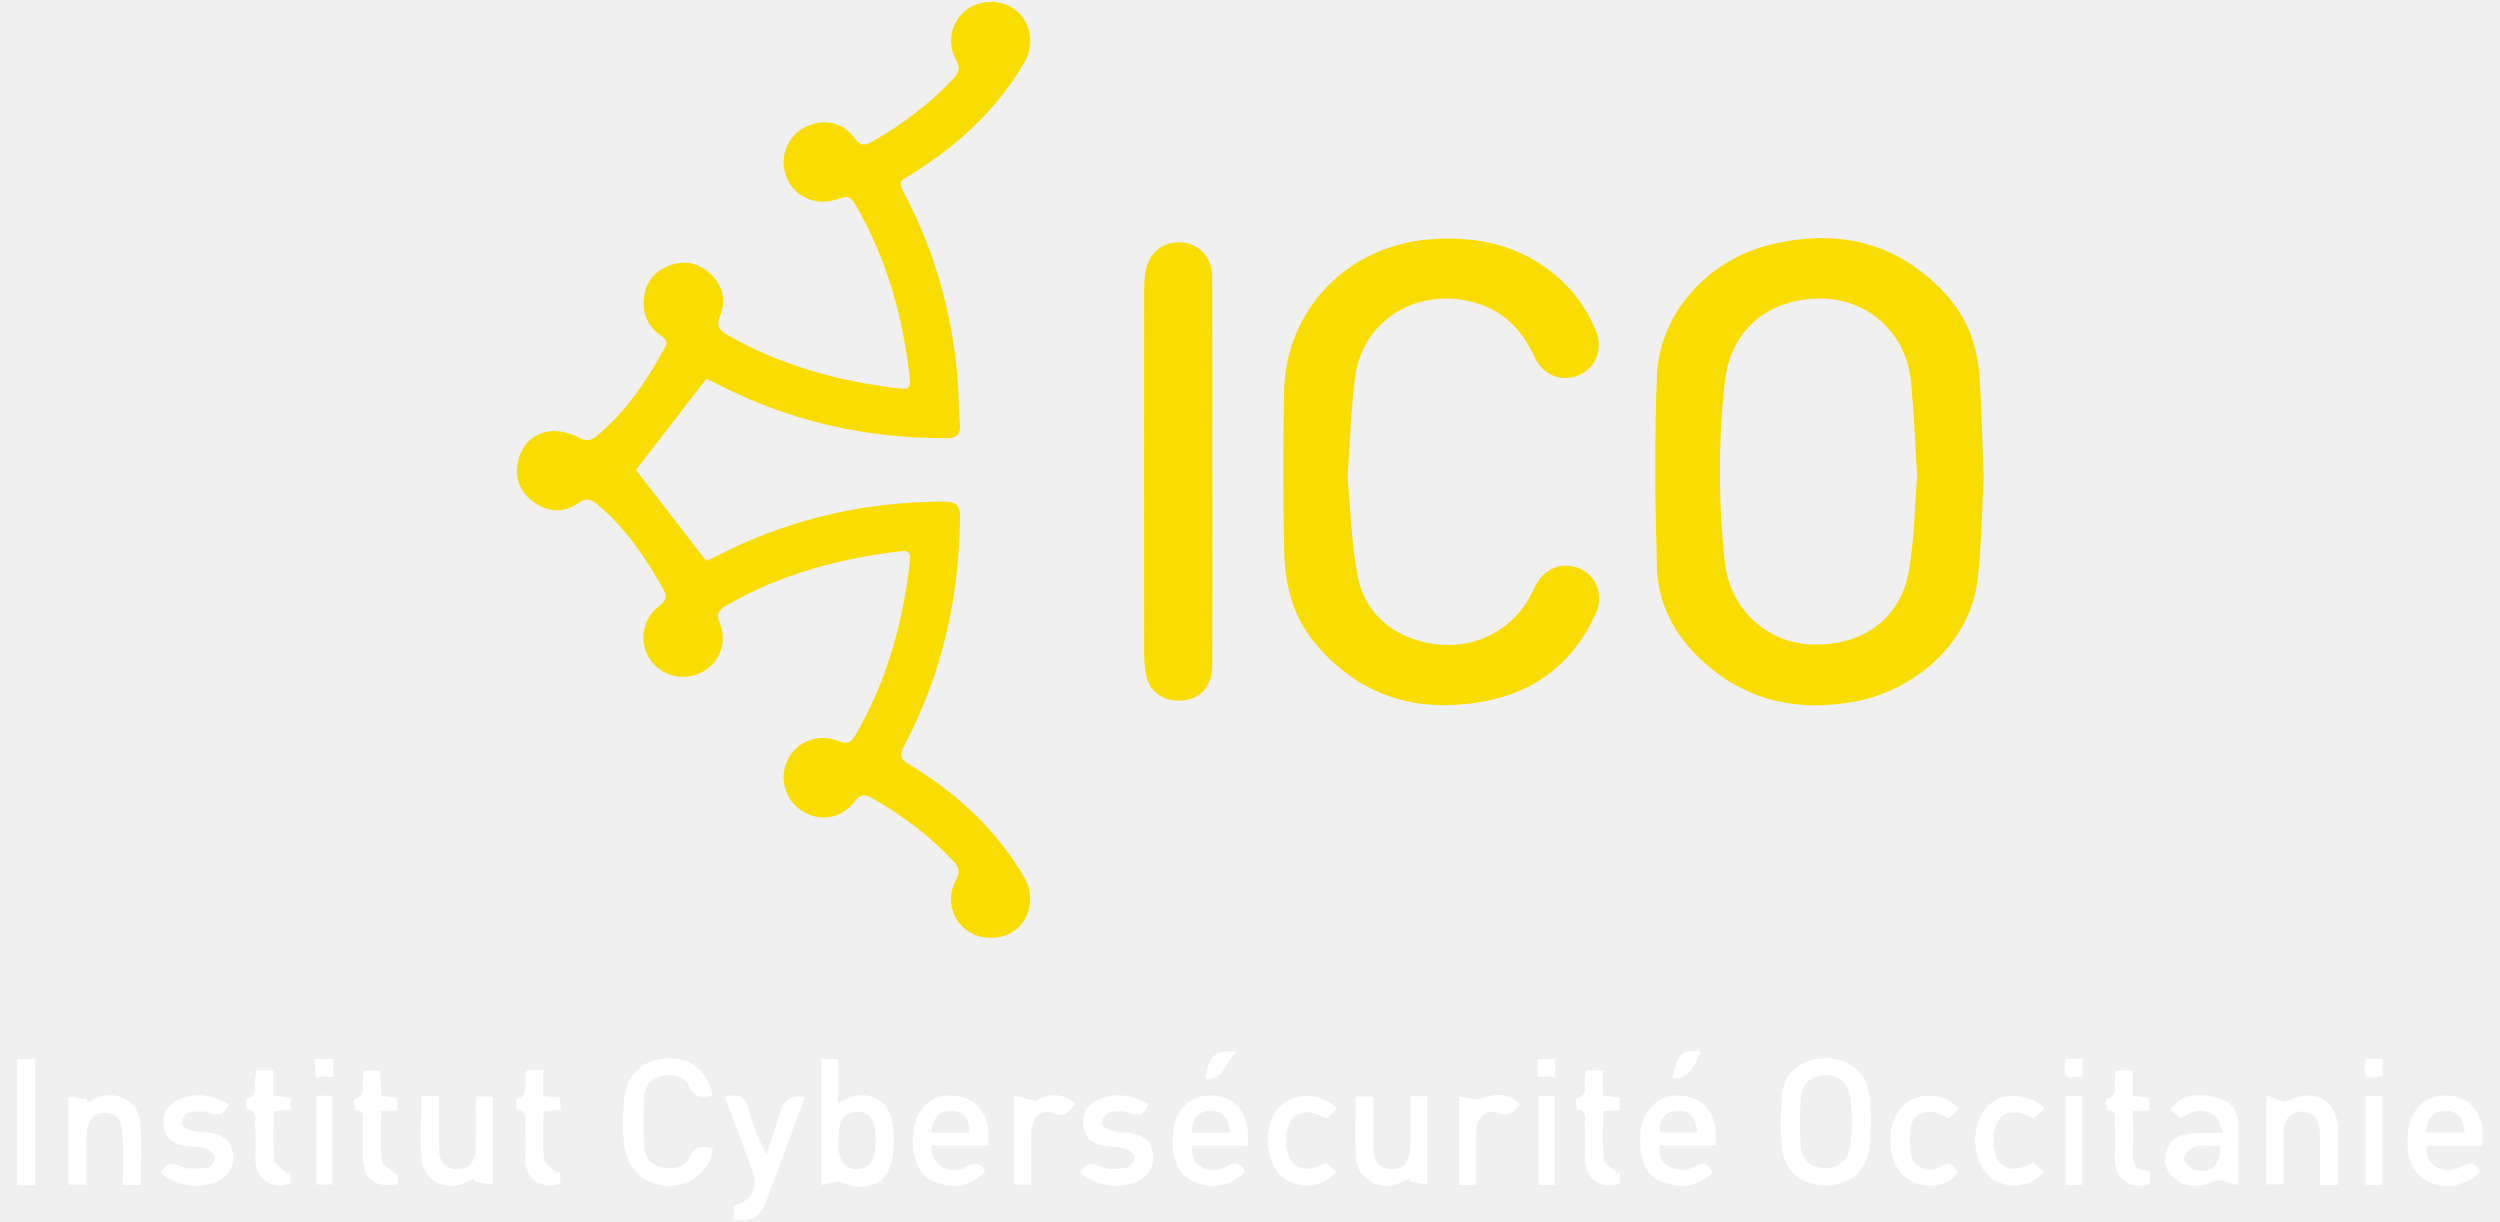
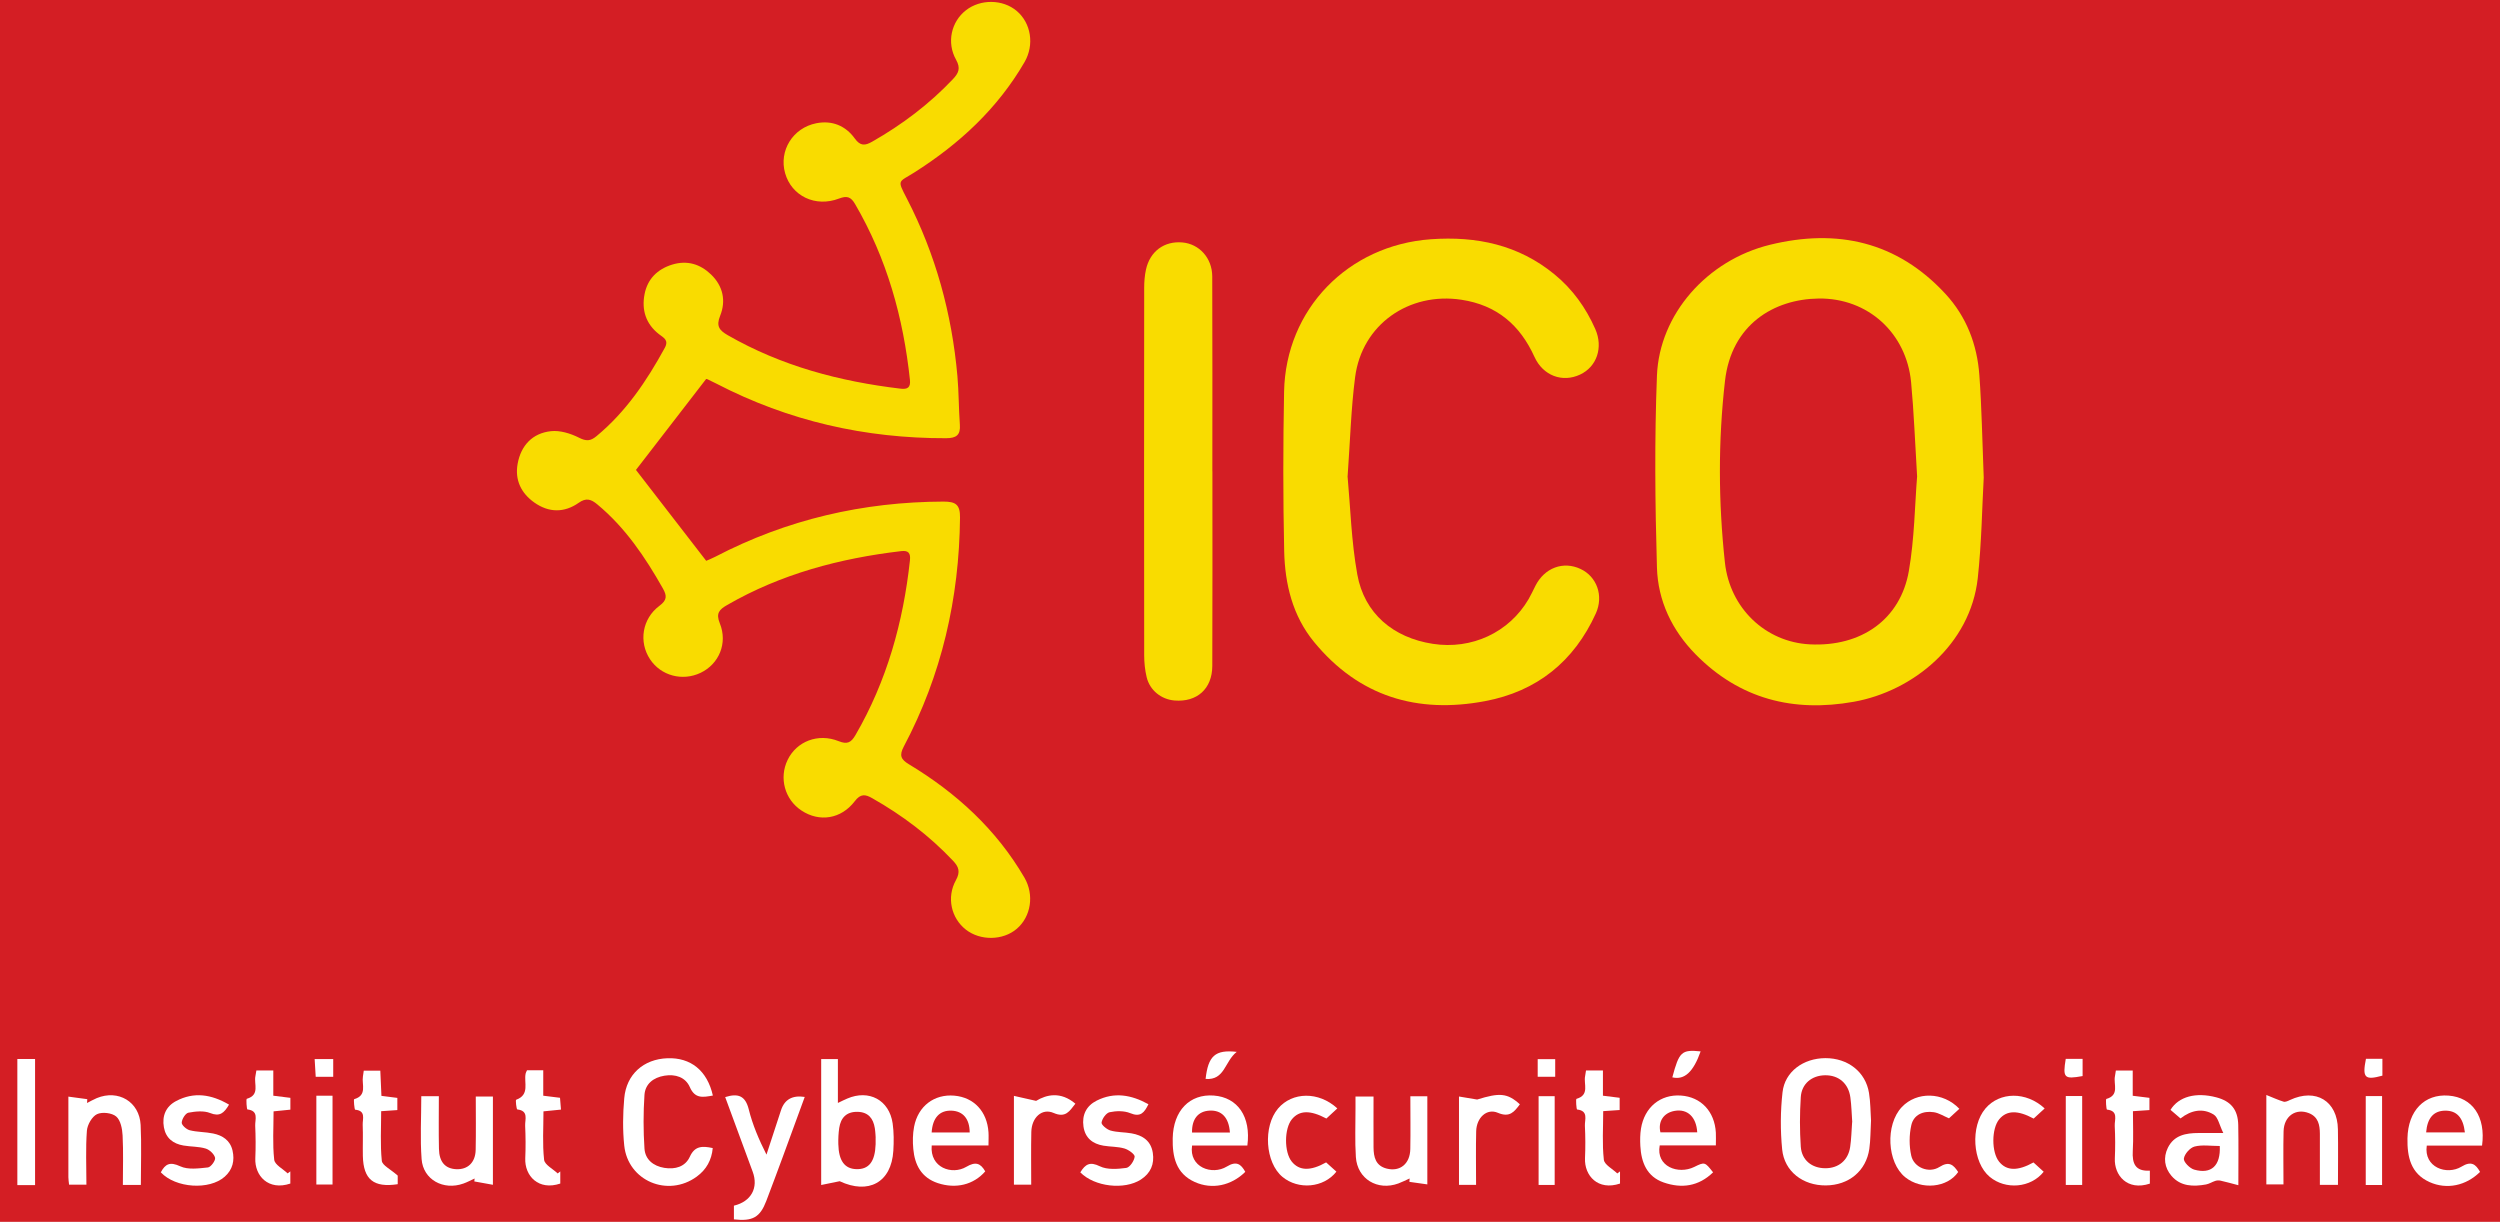
<svg xmlns="http://www.w3.org/2000/svg" id="Footer" viewBox="0 0 469.81 229.61">
  <defs>
    <style>.cls-1{fill:#fff;}.cls-2{fill:#f9dc00;}</style>
  </defs>
+   <rect width="469.81" height="229.61" fill="#d41e24" />
  <path class="cls-2" d="m132.7,71.22c-4.53,5.87-8.91,11.54-13.19,17.09,4.2,5.43,8.61,11.14,13.2,17.08.34-.15,1.05-.42,1.72-.77,13.43-7,27.75-10.31,42.87-10.36,2.3,0,3.14.56,3.11,3.01-.15,15.19-3.44,29.58-10.57,43.03-.89,1.68-.53,2.42.96,3.32,8.92,5.38,16.42,12.23,21.71,21.3,1.89,3.24,1.24,7.34-1.43,9.62-2.59,2.22-6.84,2.29-9.57.16-2.75-2.15-3.67-6.04-1.87-9.29.87-1.58.54-2.51-.55-3.66-4.44-4.71-9.54-8.55-15.16-11.74-1.31-.75-2.19-.9-3.3.56-2.57,3.37-6.66,3.97-10.01,1.75-3.15-2.07-4.26-6.13-2.6-9.53,1.69-3.47,5.72-5.06,9.58-3.51,1.63.66,2.34.26,3.15-1.12,5.91-10.18,8.99-21.23,10.25-32.85.15-1.36-.28-1.91-1.66-1.74-11.52,1.36-22.55,4.28-32.68,10.12-1.47.85-2.17,1.53-1.39,3.45,1.52,3.74-.16,7.65-3.61,9.3-3.43,1.63-7.46.55-9.51-2.56-2.14-3.25-1.49-7.6,1.78-10.04,1.44-1.07,1.42-1.88.64-3.26-3.33-5.89-7.07-11.44-12.34-15.81-1.16-.96-2.08-1.27-3.48-.28-2.7,1.9-5.61,1.87-8.32-.04-2.5-1.76-3.71-4.25-3.15-7.32.63-3.43,2.79-5.72,6.24-6.1,1.71-.19,3.7.42,5.28,1.22,1.37.7,2.17.65,3.29-.28,5.53-4.57,9.44-10.38,12.84-16.6.8-1.47-.22-1.89-1.09-2.57-2.48-1.93-3.29-4.56-2.71-7.53.55-2.82,2.38-4.67,5.17-5.54,2.83-.87,5.29-.11,7.33,1.86,2.24,2.16,2.84,4.93,1.7,7.76-.78,1.94-.16,2.72,1.43,3.64,10.08,5.79,21.03,8.69,32.47,10.05,1.3.16,1.92-.2,1.77-1.64-1.24-11.71-4.34-22.83-10.32-33.07-.78-1.33-1.49-1.59-3-1.02-4.46,1.71-8.93-.49-10.14-4.77-1.19-4.21,1.44-8.51,5.87-9.38,2.95-.58,5.49.46,7.22,2.86,1.05,1.46,1.93,1.37,3.28.6,5.62-3.2,10.71-7.04,15.16-11.74,1.07-1.13,1.5-2.04.6-3.65-1.82-3.24-.9-7.15,1.84-9.29,2.74-2.15,6.94-2.1,9.56.12,2.68,2.27,3.36,6.35,1.46,9.62-5.06,8.72-12.24,15.36-20.69,20.72-3,1.91-3.32,1.25-1.42,4.91,5.41,10.47,8.46,21.64,9.5,33.36.27,3.03.24,6.08.46,9.12.15,1.98-.67,2.55-2.58,2.56-15.21.04-29.61-3.23-43.14-10.24-.56-.29-1.12-.56-1.69-.83-.14-.06-.3-.07-.28-.06Z" />
  <path class="cls-2" d="m372.79,89.76c-.31,5.49-.39,12.22-1.12,18.88-1.38,12.51-12.2,21.26-23.3,23.24-11.31,2.02-21.41-.48-29.7-8.89-4.49-4.56-7.11-10.11-7.29-16.34-.35-12.01-.47-24.06,0-36.06.46-11.55,9.43-21.7,21.24-24.59,12.61-3.09,23.88-.61,32.97,9.22,3.98,4.31,5.96,9.54,6.38,15.28.44,5.99.53,12.01.82,19.26Zm-12.52-.24c-.4-6.5-.6-12.12-1.13-17.71-.88-9.21-8.1-15.83-17.37-15.71-8.43.11-16.39,4.9-17.6,15.46-1.3,11.36-1.25,22.76-.02,34.13.93,8.61,7.63,14.97,15.96,15.4,9.65.49,17.03-4.67,18.61-13.79,1.06-6.12,1.12-12.41,1.55-17.77Z" />
  <path class="cls-2" d="m253.25,89.64c.52,5.62.69,12.05,1.82,18.32,1.32,7.33,6.75,11.88,14.18,13.03,7.32,1.14,14.35-2.14,18.01-8.4.47-.81.86-1.67,1.28-2.5,1.72-3.39,5.23-4.7,8.48-3.17,3.06,1.43,4.38,5.04,2.88,8.35-4.1,9.04-11.09,14.66-20.82,16.49-12.75,2.41-23.72-.87-32.13-11.11-4.05-4.93-5.48-10.89-5.62-17.06-.22-9.99-.21-19.99-.02-29.97.3-15.54,12.03-27.55,27.59-28.66,8.58-.61,16.47,1.04,23.25,6.62,3.39,2.78,5.88,6.26,7.64,10.25,1.53,3.47.29,7.09-2.85,8.56-3.32,1.56-6.96.23-8.58-3.33-2.72-5.99-7.05-9.71-13.72-10.73-9.87-1.5-18.7,4.66-19.98,14.54-.77,5.94-.93,11.97-1.42,18.77Z" />
  <path class="cls-2" d="m227.84,88.55c0,12.2.03,24.41-.02,36.61-.02,4.3-2.89,6.83-7.11,6.48-2.48-.21-4.62-1.9-5.22-4.36-.33-1.35-.47-2.78-.47-4.17-.03-23-.02-46,0-68.99,0-1.16.09-2.35.34-3.48.76-3.42,3.43-5.37,6.82-5.08,3.18.27,5.62,2.92,5.63,6.39.05,12.2.02,24.41.02,36.61Z" />
  <path class="cls-1" d="m351.61,210.57c-.11,1.91-.08,3.64-.32,5.33-.6,4.16-3.85,6.84-8.18,6.87-4.28.03-7.79-2.61-8.2-6.78-.35-3.55-.33-7.19.07-10.73.43-3.88,3.92-6.39,8.04-6.41,4.22-.02,7.57,2.57,8.21,6.54.29,1.76.27,3.57.38,5.18Zm-3.53.32c-.11-1.55-.14-3.11-.35-4.65-.35-2.64-2.2-4.21-4.77-4.17-2.47.04-4.39,1.57-4.55,4.11-.2,3.09-.21,6.22,0,9.31.18,2.56,2.1,4.04,4.6,4.05,2.49.01,4.31-1.48,4.68-4,.23-1.53.25-3.1.37-4.66Z" />
  <path class="cls-1" d="m157.79,221.98c-1.08.22-2.16.44-3.47.71v-23.66h3.14v8.24c.8-.38,1.27-.62,1.75-.82,4.08-1.76,7.9.26,8.54,4.66.24,1.69.23,3.43.13,5.14-.36,6.01-4.71,8.26-10.08,5.73Zm6.77-8.21c-.02-.21-.04-.99-.16-1.76-.29-1.83-1.23-3.02-3.22-3.07-2.08-.05-3.18,1.09-3.47,3.04-.15.99-.19,2.02-.17,3.02.07,3.13,1.18,4.64,3.38,4.71,2.37.07,3.52-1.41,3.63-4.68,0-.23,0-.47,0-1.27Z" />
  <path class="cls-1" d="m133.96,205.88c-1.86.33-3.35.64-4.32-1.58-.83-1.89-2.73-2.49-4.78-2.15-2.07.34-3.61,1.54-3.75,3.62-.22,3.34-.22,6.71,0,10.05.13,2.08,1.66,3.31,3.73,3.65,2.03.33,3.93-.19,4.8-2.1.9-1.98,2.25-2.07,4.3-1.62-.2,2.24-1.19,4.04-3,5.36-5.42,3.97-12.94.82-13.63-5.83-.31-2.94-.26-5.95,0-8.89.39-4.5,3.64-7.36,8.11-7.52,4.38-.16,7.49,2.31,8.55,7.03Z" />
  <path class="cls-1" d="m417.81,212.92c-.74-1.5-.98-2.96-1.81-3.47-2.02-1.24-4.19-.86-6.23.73-.63-.54-1.26-1.08-1.88-1.61,1.54-2.51,4.77-3.36,8.59-2.36,2.75.72,4.08,2.3,4.14,5.2.07,3.58.02,7.16.02,11.32-1.33-.35-2.34-.63-3.36-.86-.31-.07-.68-.05-.98.05-.59.19-1.14.56-1.74.67-2.39.43-4.77.39-6.49-1.62-1.31-1.53-1.58-3.42-.68-5.27,1.17-2.39,3.4-2.77,5.76-2.78,1.32,0,2.63,0,4.66,0Zm-.67,2.44c-1.67,0-3.28-.27-4.72.1-.86.22-1.9,1.4-2.02,2.27-.09.61,1.11,1.84,1.94,2.07,3.21.91,4.99-.72,4.81-4.44Z" />
  <path class="cls-1" d="m466.44,215.28h-10.39c-.61,4.08,3.74,5.65,6.54,3.95,1.79-1.09,2.65-.49,3.47,1-2.63,2.6-6.25,3.37-9.49,1.91-3.56-1.6-4.21-4.77-4.15-8.22.1-5.19,3.19-8.37,7.72-8.03,4.49.34,7.02,3.96,6.3,9.39Zm-3.23-2.48c-.32-2.82-1.56-4.11-3.72-4.08-2.15.03-3.34,1.37-3.56,4.08h7.28Z" />
  <path class="cls-1" d="m322.45,215.25h-10.55c-.75,3.98,3.49,5.52,6.48,4.05,1.99-.98,2.01-.95,3.55,1.01-2.7,2.63-5.89,3.09-9.3,1.9-3.15-1.1-4.2-3.77-4.37-6.85-.06-1.09-.05-2.2.12-3.27.65-4.02,3.66-6.48,7.51-6.21,3.76.26,6.33,2.97,6.56,6.97.04.69,0,1.39,0,2.4Zm-3.5-2.46c-.17-2.9-1.84-4.45-4.24-4.03-2.08.36-3.16,2-2.68,4.03h6.93Z" />
  <path class="cls-1" d="m234.02,220.22c-2.63,2.6-6.25,3.37-9.49,1.91-3.56-1.6-4.22-4.77-4.15-8.22.1-5.19,3.19-8.37,7.72-8.03,4.49.34,7.02,3.96,6.31,9.39-1.73,0-3.5,0-5.28,0s-3.43,0-5.11,0c-.62,4.08,3.74,5.65,6.53,3.95,1.79-1.09,2.65-.49,3.47,1Zm-2.89-7.39c-.19-2.82-1.56-4.23-3.81-4.12-2.16.11-3.36,1.57-3.31,4.12h7.12Z" />
  <path class="cls-1" d="m185.77,215.26h-10.68c-.38,4.21,3.84,5.59,6.49,4.02,1.74-1.03,2.68-.71,3.57.85-2.18,2.51-5.49,3.33-8.9,2.21-3.09-1.02-4.35-3.42-4.62-6.42-.13-1.39-.11-2.83.15-4.19.75-3.89,3.8-6.16,7.57-5.83,3.68.33,6.15,2.97,6.41,6.87.05.75,0,1.51,0,2.49Zm-3.54-2.44c-.02-2.57-1.25-4.01-3.41-4.1-2.24-.09-3.57,1.34-3.74,4.1h7.16Z" />
  <path class="cls-1" d="m137.93,226.57c3.25-.78,4.63-3.36,3.52-6.37-1.71-4.68-3.44-9.35-5.17-14.03,2.48-.78,3.8-.21,4.43,2.31.71,2.86,1.87,5.61,3.33,8.5.91-2.78,1.83-5.56,2.73-8.34q.99-3.04,4.46-2.5c-1.38,3.76-2.74,7.49-4.11,11.22-1.03,2.78-2.06,5.57-3.12,8.34-1.17,3.06-2.55,3.85-6.08,3.45v-2.58Z" />
  <path class="cls-1" d="m26.46,222.68h-3.37c0-3.12.11-6.21-.05-9.29-.06-1.24-.37-2.86-1.2-3.57-.8-.69-2.65-.9-3.61-.44-.94.45-1.81,1.98-1.9,3.1-.25,3.32-.09,6.67-.09,10.15h-3.26c-.05-.51-.13-.96-.13-1.41,0-4.91,0-9.81,0-15.14,1.35.18,2.45.33,3.55.48-.01.24-.03.48-.04.72.61-.31,1.2-.66,1.83-.92,4.05-1.67,8.02.69,8.24,5.05.18,3.65.04,7.32.04,11.26Z" />
  <path class="cls-1" d="m79.16,206h3.31c0,3.38-.05,6.64.02,9.9.05,2.48,1.19,3.72,3.24,3.82,2.17.1,3.61-1.25,3.66-3.64.07-3.27.02-6.55.02-10.01h3.22v16.58c-1.3-.23-2.39-.43-3.49-.63.02-.18.03-.37.05-.55-.7.32-1.39.7-2.11.95-3.75,1.34-7.56-.73-7.85-4.59-.29-3.87-.06-7.78-.06-11.83Z" />
  <path class="cls-1" d="m268.26,222.58c-1.22-.17-2.31-.33-3.4-.48.01-.21.03-.43.04-.64-.7.32-1.39.67-2.11.94-3.92,1.44-7.72-.85-7.99-4.96-.2-3.04-.06-6.1-.07-9.14,0-.69,0-1.38,0-2.24h3.39c0,3.2-.02,6.38,0,9.56.02,1.82.38,3.46,2.49,3.99,2.49.62,4.37-.89,4.42-3.69.06-3.26.01-6.53.01-9.91h3.19v16.58Z" />
  <path class="cls-1" d="m439.35,222.67h-3.39c0-3.28.01-6.46,0-9.63-.01-1.63-.3-3.15-2.05-3.85-2.47-.98-4.7.55-4.77,3.39-.08,3.27-.02,6.54-.02,10h-3.22v-16.81c1.25.5,2.22.95,3.24,1.26.34.1.82-.13,1.19-.31,4.87-2.28,8.93.17,9.02,5.5.06,3.42.01,6.84.01,10.44Z" />
  <path class="cls-1" d="m43.04,207.59c-.95,1.62-1.77,2.29-3.54,1.58-1.2-.48-2.76-.32-4.09-.07-.56.11-1.23,1.2-1.26,1.87-.02.47.88,1.27,1.5,1.43,1.43.36,2.95.31,4.4.61,1.78.36,3.21,1.29,3.65,3.21.43,1.89.02,3.58-1.46,4.9-2.89,2.58-9.24,2.16-12.02-.81.85-1.6,1.73-2.03,3.66-1.13,1.47.68,3.47.39,5.2.21.54-.06,1.45-1.3,1.34-1.81-.16-.7-1.04-1.52-1.77-1.74-1.33-.4-2.78-.33-4.17-.57-1.95-.33-3.32-1.39-3.68-3.42-.38-2.16.38-3.93,2.3-4.94,3.33-1.76,6.59-1.28,9.93.67Z" />
  <path class="cls-1" d="m203.02,220.31c.96-1.57,1.83-2.04,3.66-1.14,1.39.68,3.33.53,4.97.31.66-.09,1.49-1.32,1.58-2.11.05-.45-1.15-1.32-1.92-1.54-1.26-.37-2.63-.31-3.94-.53-2.05-.34-3.46-1.46-3.76-3.61-.31-2.17.54-3.88,2.49-4.86,3.29-1.65,6.48-1.11,9.72.68-.78,1.58-1.48,2.49-3.42,1.68-1.14-.47-2.63-.44-3.87-.18-.65.14-1.41,1.2-1.52,1.94-.07.42.98,1.3,1.67,1.5,1.26.36,2.63.3,3.94.53,2.1.36,3.67,1.4,4.02,3.66.33,2.13-.41,3.84-2.25,5.03-3.09,1.99-8.69,1.37-11.37-1.35Z" />
  <path class="cls-1" d="m384.24,208.3c-.79.73-1.45,1.34-2.07,1.91-3.02-1.63-5.06-1.56-6.47.13-1.46,1.76-1.47,6.19-.02,7.97,1.4,1.73,3.48,1.8,6.46.14.62.56,1.27,1.16,1.92,1.75-2.43,3.06-7.17,3.43-10.14.96-3.25-2.7-3.67-9.49-.8-12.86,2.66-3.12,7.62-3.24,11.12,0Z" />
  <path class="cls-1" d="m368.21,208.37c-.74.68-1.36,1.25-1.95,1.79-1.02-.43-1.9-1.01-2.85-1.15-1.98-.3-3.79.46-4.23,2.45-.41,1.83-.42,3.89-.01,5.72.5,2.24,3.32,3.38,5.3,2.12,1.82-1.15,2.63-.41,3.52.95-2.02,2.96-6.89,3.43-9.94.99-3.44-2.76-3.79-9.88-.65-13.2,2.78-2.94,7.75-2.89,10.82.34Z" />
  <path class="cls-1" d="m251.32,208.29c-.79.73-1.44,1.34-2.06,1.91-3.05-1.62-5.06-1.56-6.47.12-1.46,1.75-1.49,6.18-.04,7.97,1.4,1.74,3.5,1.82,6.46.15.62.56,1.28,1.15,1.93,1.74-2.39,3.06-7.15,3.45-10.13.99-3.25-2.69-3.69-9.48-.83-12.86,2.65-3.12,7.6-3.26,11.13-.02Z" />
  <path class="cls-1" d="m6.59,222.71h-3.33v-23.7h3.33v23.7Z" />
  <path class="cls-1" d="m54.57,206.31v2.22c-.96.1-1.93.2-3.16.32,0,3.06-.21,6.11.12,9.09.1.94,1.64,1.72,2.52,2.57.17-.13.34-.25.51-.38v2.29c-4.13,1.39-6.73-1.47-6.58-4.77.09-2.03.07-4.07-.02-6.1-.05-1.15.72-2.81-1.47-3.06-.12-.01-.27-1.96-.11-2,2.52-.73,1.3-2.79,1.62-4.27.06-.3.1-.6.18-1.06h3.18v4.75c1.15.14,2.07.26,3.21.4Z" />
  <path class="cls-1" d="m74.74,220.92v1.62c-4.53.69-6.45-.89-6.55-5.29-.04-1.95.05-3.91-.03-5.86-.05-1.09.67-2.66-1.42-2.85-.13-.01-.32-1.94-.18-1.98,2.49-.72,1.4-2.75,1.64-4.26.05-.3.09-.6.16-1.1h3.11c.07,1.56.14,3.09.21,4.74.98.13,1.9.24,2.99.38v2.29c-.94.06-1.85.13-3.04.21,0,3.13-.19,6.25.12,9.32.09.86,1.63,1.57,3,2.79Z" />
  <path class="cls-1" d="m99.04,201.13h3.05v4.78c1.16.14,2.07.26,3.15.39.06.68.11,1.35.18,2.22-1.09.11-2.06.21-3.29.33,0,3.06-.21,6.11.12,9.1.1.94,1.66,1.71,2.55,2.57.16-.13.33-.25.49-.38v2.28c-4.06,1.37-6.73-1.41-6.58-4.78.09-2.03.07-4.07-.02-6.1-.05-1.16.7-2.8-1.48-3.05-.15-.02-.36-1.76-.21-1.82,2.62-.96,1.42-3.22,1.78-4.93.03-.15.11-.28.26-.62Z" />
  <path class="cls-1" d="m301.23,205.91c1.15.14,2.07.26,3.14.39v2.3c-1.01.07-1.92.13-3.09.21,0,3.09-.21,6.14.12,9.13.1.94,1.64,1.72,2.53,2.58.17-.13.34-.26.51-.39,0,.76,0,1.53,0,2.29-4.16,1.4-6.72-1.5-6.58-4.76.09-2.03.08-4.07-.02-6.1-.05-1.15.73-2.81-1.47-3.06-.12-.01-.27-1.96-.11-2,2.52-.73,1.31-2.78,1.62-4.27.06-.3.1-.6.17-1.06h3.18v4.75Z" />
  <path class="cls-1" d="m400.83,208.82c0,2.66.11,5.08-.03,7.49-.13,2.33.46,3.85,3.21,3.68,0,.91,0,1.67,0,2.44-4.26,1.42-6.73-1.58-6.58-4.75.09-2.03.08-4.07-.02-6.1-.06-1.14.76-2.82-1.46-3.06-.13-.01-.27-1.96-.12-2,2.53-.72,1.31-2.78,1.62-4.27.06-.3.1-.6.17-1.07h3.17v4.74c1.15.14,2.07.26,3.14.39v2.3c-.99.07-1.91.13-3.11.21Z" />
  <path class="cls-1" d="m190.54,205.94c1.34.3,2.45.55,4.17.94,1.97-1.19,4.62-1.81,7.38.53-1.1,1.39-1.81,2.73-4.09,1.74-2.18-.95-4.13.85-4.19,3.56-.07,3.25-.02,6.51-.02,9.92h-3.25v-16.69Z" />
  <path class="cls-1" d="m277.4,222.67h-3.22v-16.61c1.21.2,2.31.38,3.41.57,4.18-1.3,5.68-1.25,8.03.9-1.05,1.39-1.9,2.55-4.14,1.59-2.07-.89-4,.91-4.07,3.46-.08,3.26-.02,6.53-.02,10.08Z" />
  <path class="cls-1" d="m447.65,222.69h-3.07v-16.71h3.07v16.71Z" />
  <path class="cls-1" d="m391.29,222.68h-3.08v-16.71h3.08v16.71Z" />
  <path class="cls-1" d="m292.16,222.68h-3.02v-16.68h3.02v16.68Z" />
  <path class="cls-1" d="m59.45,205.91h3.04v16.69h-3.04v-16.69Z" />
  <path class="cls-1" d="m314.27,202.46c1.29-4.83,1.74-5.24,5.32-4.88-1.37,3.88-3.04,5.42-5.32,4.88Z" />
  <path class="cls-1" d="m232.41,197.67c-2.29,1.8-2.22,5.37-5.85,5.09.48-4.3,1.77-5.55,5.85-5.09Z" />
  <path class="cls-1" d="m62.62,199.03v3.33h-3.29c-.06-1.05-.13-2.09-.2-3.33h3.49Z" />
  <path class="cls-1" d="m391.37,198.99v3.23c-3.49.62-3.75.36-3.17-3.23h3.17Z" />
  <path class="cls-1" d="m288.97,202.35v-3.31h3.29v3.31h-3.29Z" />
  <path class="cls-1" d="m444.62,198.97h3.09c0,1.08,0,2.13,0,3.17-3.31.91-3.81.42-3.09-3.17Z" />
</svg>
